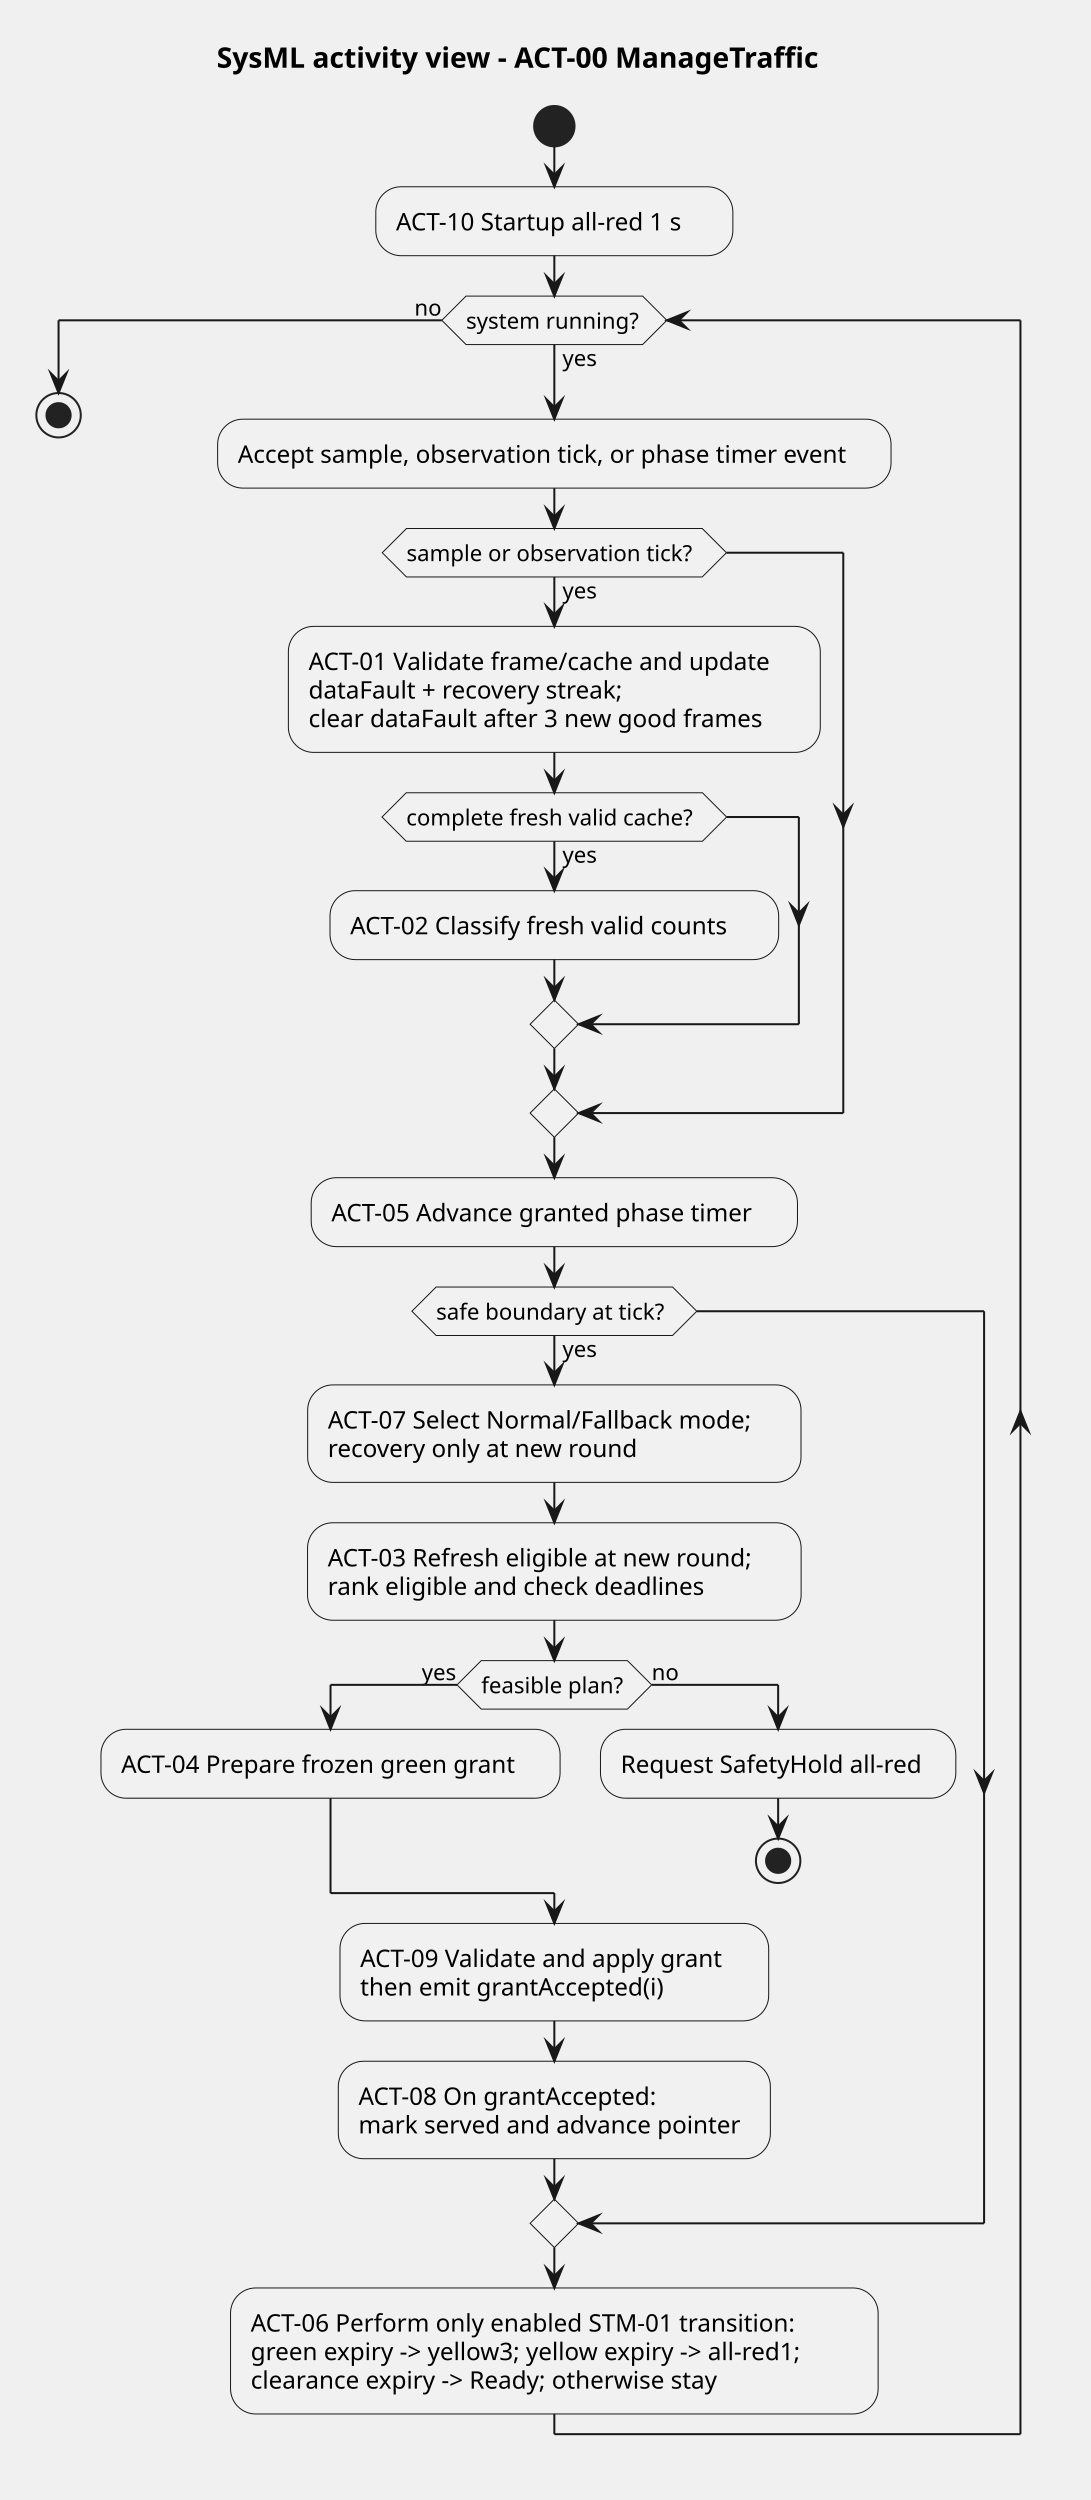
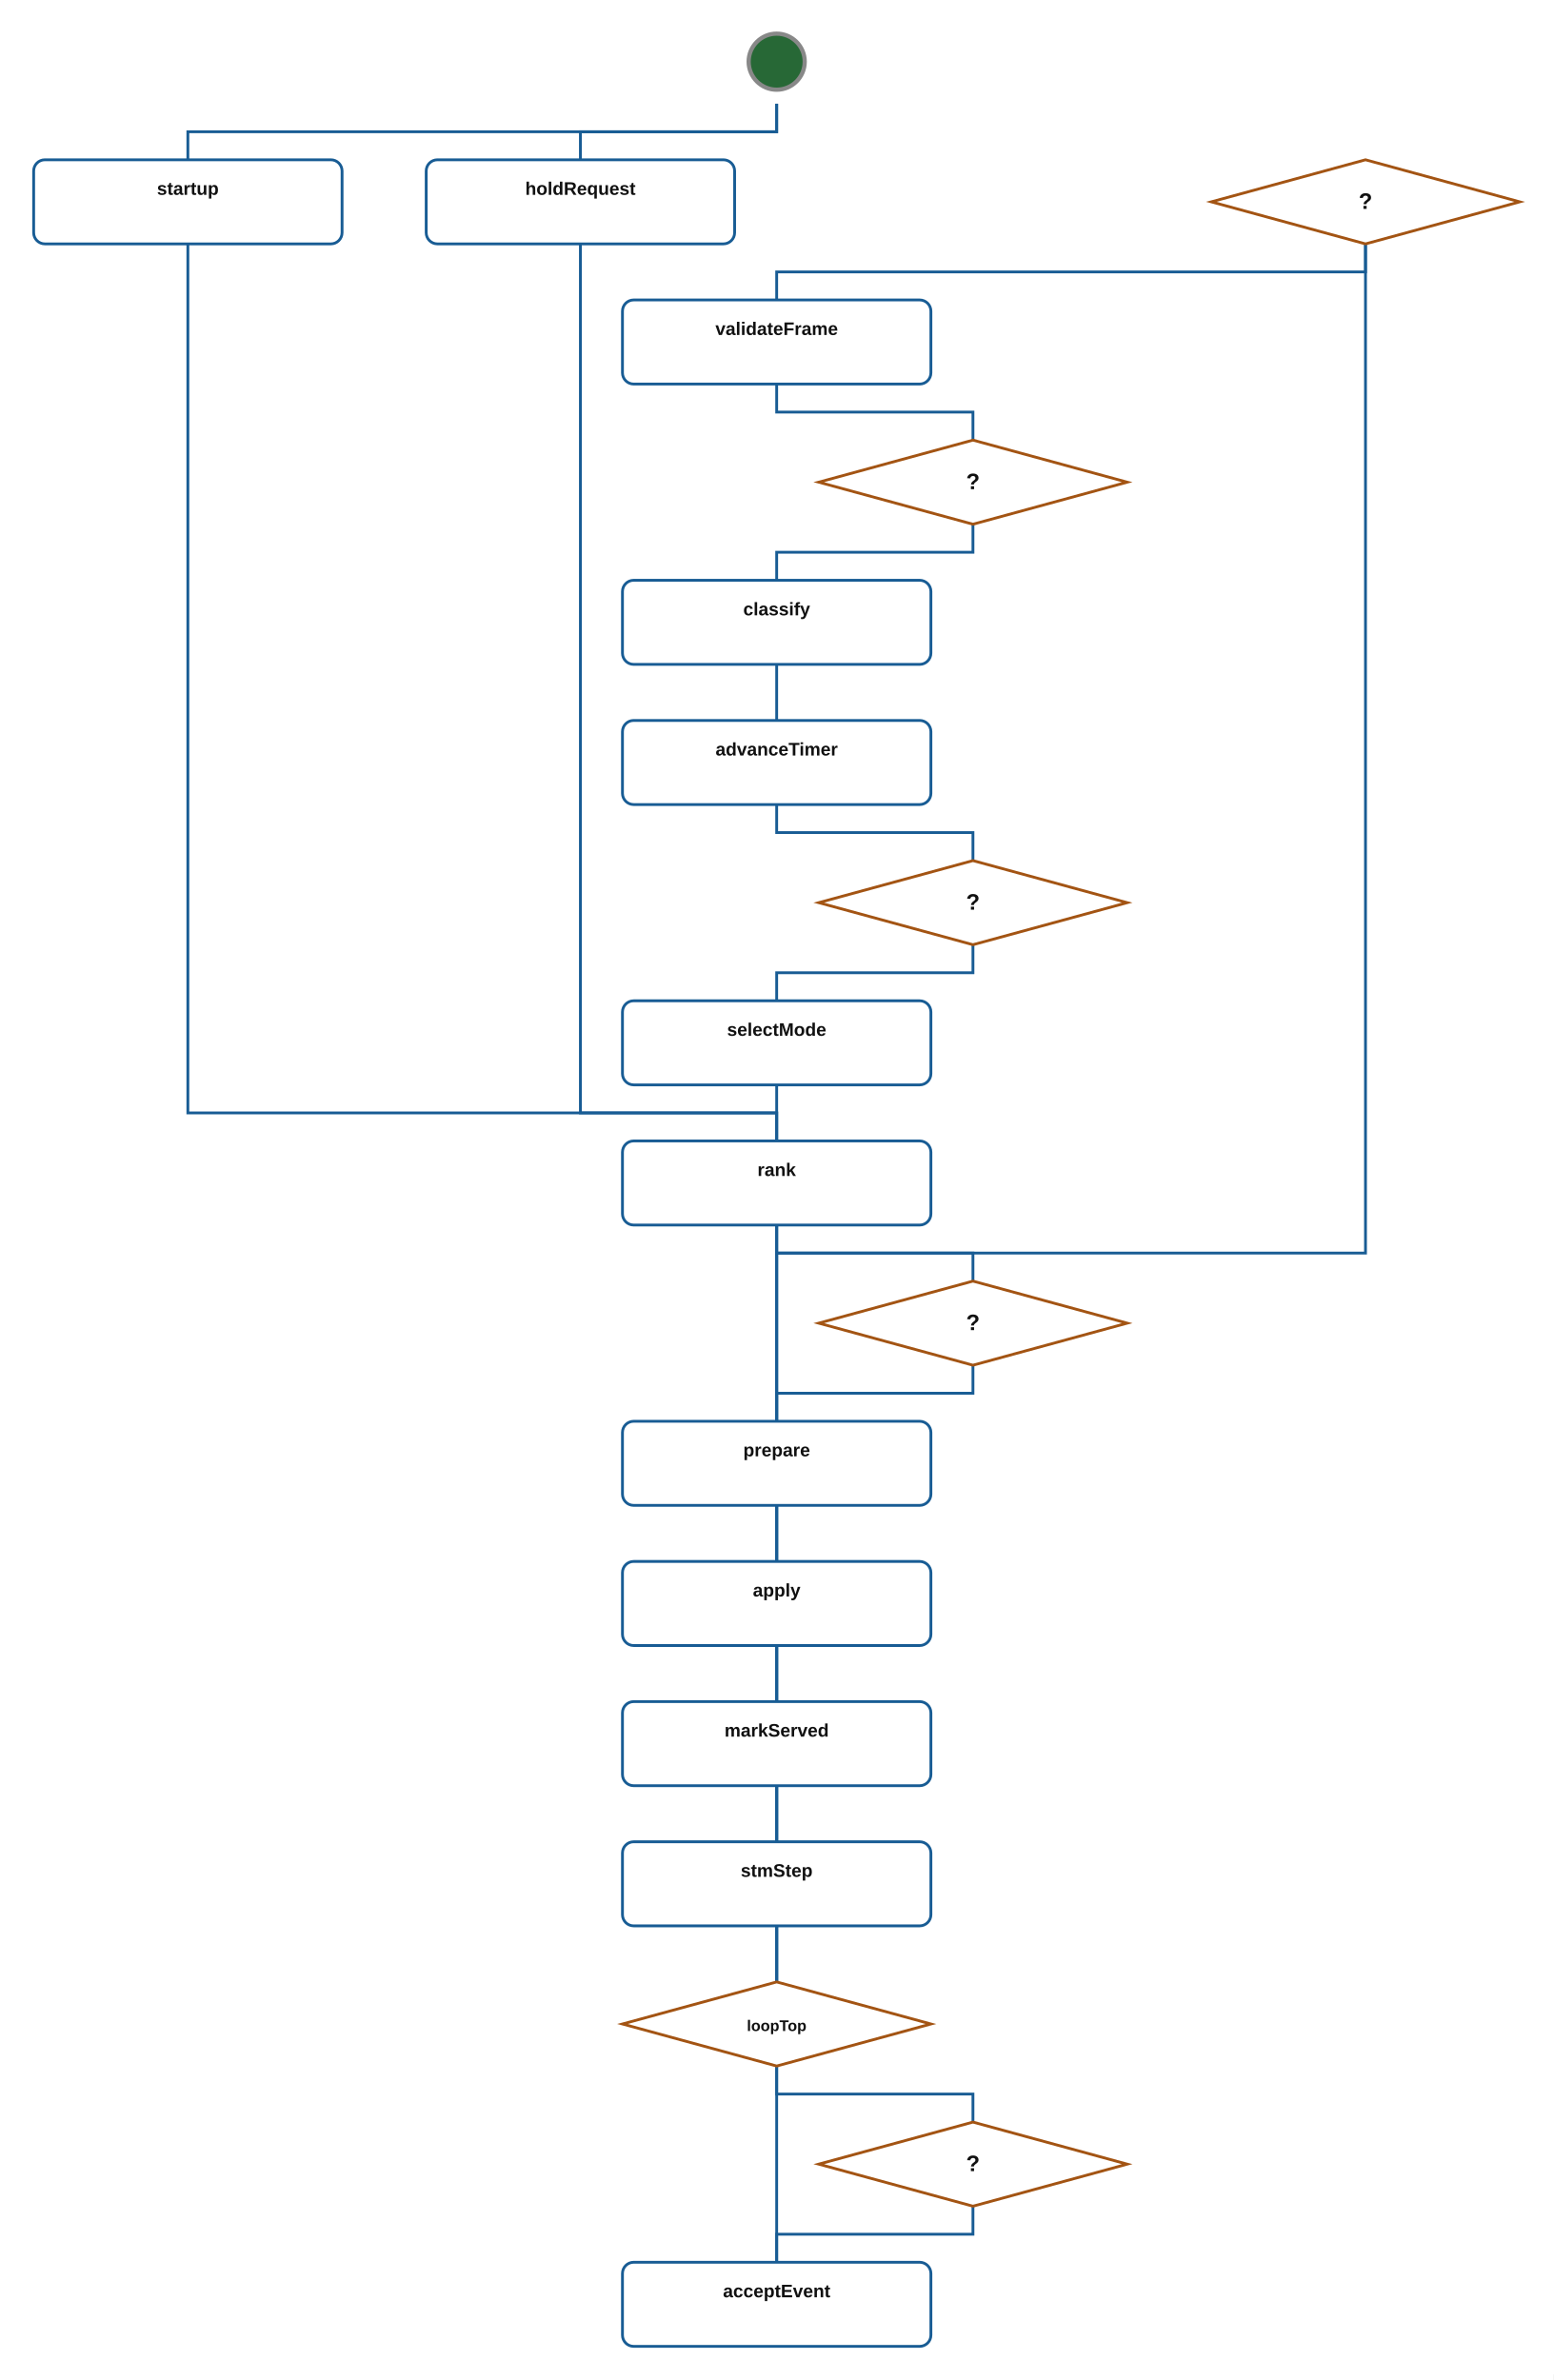
- <svg xmlns="http://www.w3.org/2000/svg" version="1.1" data-diagram-type="ACTIVITY" style="width:540px;height:1238px;background:#FFFFFF;" width="540px" height="1238px" viewBox="0 0 540 1238" zoomAndPan="magnify" preserveAspectRatio="none" contentStyleType="text/css">
-   <defs />
-   <g font-family="sans-serif" lengthAdjust="spacing">
-     <g class="title" data-source-line="2">
-       <text x="107.31" y="33.535" fill="#000" font-size="14" textLength="323.702" font-weight="700">SysML activity view - ACT-00 ManageTraffic</text>
+ <svg xmlns="http://www.w3.org/2000/svg" width="1108" height="1698" viewBox="436 66 1108 1698">
+   <rect x="436" y="66" width="1108" height="1698" fill="#fff" />
+   <rect x="0" y="0" width="1760" height="1760" fill="rgb(255, 255, 255)" />
+   <g>
+     <g class="activity-flows">
+       <path d="M 990,540 L 990,560 L 990,560 L 990,580" style="stroke: rgb(24, 92, 148); stroke-width: 2px; fill: none; " />
+       <path d="M 990,840 L 990,860 L 990,860 L 990,880" style="stroke: rgb(24, 92, 148); stroke-width: 2px; fill: none; " />
+       <path d="M 990,1140 L 990,1160 L 990,1160 L 990,1180" style="stroke: rgb(24, 92, 148); stroke-width: 2px; fill: none; " />
+       <path d="M 990,1240 L 990,1260 L 990,1260 L 990,1280" style="stroke: rgb(24, 92, 148); stroke-width: 2px; fill: none; " />
+       <path d="M 990,1340 L 990,1360 L 990,1360 L 990,1380" style="stroke: rgb(24, 92, 148); stroke-width: 2px; fill: none; " />
+       <path d="M 990,1440 L 990,1460 L 990,1460 L 990,1480" style="stroke: rgb(24, 92, 148); stroke-width: 2px; fill: none; " />
+       <path d="M 850,240 L 850,860 L 990,860 L 990,1480" style="stroke: rgb(24, 92, 148); stroke-width: 2px; fill: none; " />
+       <path d="M 990,140 L 990,160 L 570,160 L 570,180" style="stroke: rgb(24, 92, 148); stroke-width: 2px; fill: none; " />
+       <path d="M 570,240 L 570,860 L 990,860 L 990,1480" style="stroke: rgb(24, 92, 148); stroke-width: 2px; fill: none; " />
+       <path d="M 990,1540 L 990,1560 L 1130,1560 L 1130,1580" style="stroke: rgb(24, 92, 148); stroke-width: 2px; fill: none; " />
+       <path d="M 1130,1640 L 1130,1660 L 990,1660 L 990,1680" style="stroke: rgb(24, 92, 148); stroke-width: 2px; fill: none; " />
+       <path d="M 990,1740 L 990,960 L 1410,960 L 1410,180" style="stroke: rgb(24, 92, 148); stroke-width: 2px; fill: none; " />
+       <path d="M 1410,240 L 1410,260 L 990,260 L 990,280" style="stroke: rgb(24, 92, 148); stroke-width: 2px; fill: none; " />
+       <path d="M 990,340 L 990,360 L 1130,360 L 1130,380" style="stroke: rgb(24, 92, 148); stroke-width: 2px; fill: none; " />
+       <path d="M 1130,440 L 1130,460 L 990,460 L 990,480" style="stroke: rgb(24, 92, 148); stroke-width: 2px; fill: none; " />
+       <path d="M 990,640 L 990,660 L 1130,660 L 1130,680" style="stroke: rgb(24, 92, 148); stroke-width: 2px; fill: none; " />
+       <path d="M 1130,740 L 1130,760 L 990,760 L 990,780" style="stroke: rgb(24, 92, 148); stroke-width: 2px; fill: none; " />
+       <path d="M 990,940 L 990,960 L 1130,960 L 1130,980" style="stroke: rgb(24, 92, 148); stroke-width: 2px; fill: none; " />
+       <path d="M 1130,1040 L 1130,1060 L 990,1060 L 990,1080" style="stroke: rgb(24, 92, 148); stroke-width: 2px; fill: none; " />
+       <path d="M 990,140 L 990,160 L 850,160 L 850,180" style="stroke: rgb(24, 92, 148); stroke-width: 2px; fill: none; " />
    </g>
-     <ellipse cx="274.506" cy="62.488" rx="10" ry="10" fill="#222" style="stroke:#222;stroke-width:1;" />
-     <rect x="186.099" y="92.488" width="176.814" height="34.133" fill="#F1F1F1" style="stroke:#181818;stroke-width:0.5;" rx="12.5" ry="12.5" />
-     <text x="196.099" y="114.09" fill="#000" font-size="12" textLength="156.814">ACT-10 Startup all-red 1 s</text>
-     <rect x="107.768" y="207.576" width="333.477" height="34.133" fill="#F1F1F1" style="stroke:#181818;stroke-width:0.5;" rx="12.5" ry="12.5" />
-     <text x="117.768" y="229.178" fill="#000" font-size="12" textLength="313.477">Accept sample, observation tick, or phase timer event</text>
-     <rect x="142.804" y="310.187" width="263.404" height="62.398" fill="#F1F1F1" style="stroke:#181818;stroke-width:0.5;" rx="12.5" ry="12.5" />
-     <text x="152.804" y="331.788" fill="#000" font-size="12" textLength="243.404">ACT-01 Validate frame/cache and update</text>
-     <text x="152.804" y="345.921" fill="#000" font-size="12" textLength="163.518">dataFault + recovery streak;</text>
-     <text x="152.804" y="360.054" fill="#000" font-size="12" textLength="232.201">clear dataFault after 3 new good frames</text>
-     <rect x="163.417" y="441.063" width="222.178" height="34.133" fill="#F1F1F1" style="stroke:#181818;stroke-width:0.5;" rx="12.5" ry="12.5" />
-     <text x="173.417" y="462.664" fill="#000" font-size="12" textLength="202.178">ACT-02 Classify fresh valid counts</text>
-     <polygon points="201.169,392.585,347.843,392.585,359.843,404.585,347.843,416.585,201.169,416.585,189.169,404.585,201.169,392.585" fill="#F1F1F1" style="stroke:#181818;stroke-width:0.5;stroke-linejoin:miter;stroke-miterlimit:10;" />
-     <text x="278.506" y="427.22" fill="#000" font-size="11" textLength="17.483">yes</text>
-     <text x="201.169" y="408.742" fill="#000" font-size="11" textLength="146.674">complete fresh valid cache?</text>
-     <polygon points="274.506,495.195,286.506,507.195,274.506,519.195,262.506,507.195,274.506,495.195" fill="#F1F1F1" style="stroke:#181818;stroke-width:0.5;stroke-linejoin:miter;stroke-miterlimit:10;" />
-     <polygon points="201.285,261.709,347.728,261.709,359.728,273.709,347.728,285.709,201.285,285.709,189.285,273.709,201.285,261.709" fill="#F1F1F1" style="stroke:#181818;stroke-width:0.5;stroke-linejoin:miter;stroke-miterlimit:10;" />
-     <text x="278.506" y="296.344" fill="#000" font-size="11" textLength="17.483">yes</text>
-     <text x="201.285" y="277.866" fill="#000" font-size="11" textLength="146.443">sample or observation tick?</text>
-     <polygon points="274.506,539.195,286.506,551.195,274.506,563.195,262.506,551.195,274.506,539.195" fill="#F1F1F1" style="stroke:#181818;stroke-width:0.5;stroke-linejoin:miter;stroke-miterlimit:10;" />
-     <rect x="154.104" y="583.195" width="240.805" height="34.133" fill="#F1F1F1" style="stroke:#181818;stroke-width:0.5;" rx="12.5" ry="12.5" />
-     <text x="164.104" y="604.797" fill="#000" font-size="12" textLength="220.805">ACT-05 Advance granted phase timer</text>
-     <rect x="152.355" y="685.806" width="244.303" height="48.266" fill="#F1F1F1" style="stroke:#181818;stroke-width:0.5;" rx="12.5" ry="12.5" />
-     <text x="162.355" y="707.407" fill="#000" font-size="12" textLength="224.303">ACT-07 Select Normal/Fallback mode;</text>
-     <text x="162.355" y="721.54" fill="#000" font-size="12" textLength="158.156">recovery only at new round</text>
-     <rect x="152.296" y="754.071" width="244.42" height="48.266" fill="#F1F1F1" style="stroke:#181818;stroke-width:0.5;" rx="12.5" ry="12.5" />
-     <text x="162.296" y="775.673" fill="#000" font-size="12" textLength="224.42">ACT-03 Refresh eligible at new round;</text>
-     <text x="162.296" y="789.806" fill="#000" font-size="12" textLength="194.139">rank eligible and check deadlines</text>
-     <polygon points="238.311,822.337,310.702,822.337,322.702,834.337,310.702,846.337,238.311,846.337,226.311,834.337,238.311,822.337" fill="#F1F1F1" style="stroke:#181818;stroke-width:0.5;stroke-linejoin:miter;stroke-miterlimit:10;" />
-     <text x="238.311" y="838.494" fill="#000" font-size="11" textLength="72.392">feasible plan?</text>
-     <text x="208.828" y="832.017" fill="#000" font-size="11" textLength="17.483">yes</text>
-     <text x="322.702" y="832.017" fill="#000" font-size="11" textLength="13.583">no</text>
-     <rect x="50" y="856.337" width="227.352" height="34.133" fill="#F1F1F1" style="stroke:#181818;stroke-width:0.5;" rx="12.5" ry="12.5" />
-     <text x="60" y="877.938" fill="#000" font-size="12" textLength="207.352">ACT-04 Prepare frozen green grant</text>
-     <rect x="297.352" y="856.337" width="175.971" height="34.133" fill="#F1F1F1" style="stroke:#181818;stroke-width:0.5;" rx="12.5" ry="12.5" />
-     <text x="307.352" y="877.938" fill="#000" font-size="12" textLength="155.971">Request SafetyHold all-red</text>
-     <ellipse cx="385.337" cy="921.47" rx="11" ry="11" fill="none" style="stroke:#222;stroke-width:1;" />
-     <ellipse cx="385.337" cy="921.47" rx="6" ry="6" fill="#222" style="stroke:#222;stroke-width:1;" />
-     <rect x="168.36" y="952.47" width="212.293" height="48.266" fill="#F1F1F1" style="stroke:#181818;stroke-width:0.5;" rx="12.5" ry="12.5" />
-     <text x="178.36" y="974.071" fill="#000" font-size="12" textLength="192.293">ACT-09 Validate and apply grant</text>
-     <text x="178.36" y="988.204" fill="#000" font-size="12" textLength="155.273">then emit grantAccepted(i)</text>
-     <rect x="167.531" y="1020.735" width="213.951" height="48.266" fill="#F1F1F1" style="stroke:#181818;stroke-width:0.5;" rx="12.5" ry="12.5" />
-     <text x="177.531" y="1042.337" fill="#000" font-size="12" textLength="158.941">ACT-08 On grantAccepted:</text>
-     <text x="177.531" y="1056.47" fill="#000" font-size="12" textLength="193.951">mark served and advance pointer</text>
-     <polygon points="215.975,637.328,333.038,637.328,345.038,649.328,333.038,661.328,215.975,661.328,203.975,649.328,215.975,637.328" fill="#F1F1F1" style="stroke:#181818;stroke-width:0.5;stroke-linejoin:miter;stroke-miterlimit:10;" />
-     <text x="278.506" y="671.963" fill="#000" font-size="11" textLength="17.483">yes</text>
-     <text x="215.975" y="653.485" fill="#000" font-size="11" textLength="117.063">safe boundary at tick?</text>
-     <polygon points="274.506,1089.001,286.506,1101.001,274.506,1113.001,262.506,1101.001,274.506,1089.001" fill="#F1F1F1" style="stroke:#181818;stroke-width:0.5;stroke-linejoin:miter;stroke-miterlimit:10;" />
-     <rect x="114.161" y="1133.001" width="320.691" height="62.398" fill="#F1F1F1" style="stroke:#181818;stroke-width:0.5;" rx="12.5" ry="12.5" />
-     <text x="124.161" y="1154.603" fill="#000" font-size="12" textLength="288.111">ACT-06 Perform only enabled STM-01 transition:</text>
-     <text x="124.161" y="1168.735" fill="#000" font-size="12" textLength="300.691">green expiry -&gt; yellow3; yellow expiry -&gt; all-red1;</text>
-     <text x="124.161" y="1182.868" fill="#000" font-size="12" textLength="244.898">clearance expiry -&gt; Ready; otherwise stay</text>
-     <polygon points="230.786,146.621,318.227,146.621,330.227,158.621,318.227,170.621,230.786,170.621,218.786,158.621,230.786,146.621" fill="#F1F1F1" style="stroke:#181818;stroke-width:0.5;stroke-linejoin:miter;stroke-miterlimit:10;" />
-     <text x="278.506" y="181.256" fill="#000" font-size="11" textLength="17.483">yes</text>
-     <text x="230.786" y="162.778" fill="#000" font-size="11" textLength="87.441">system running?</text>
-     <text x="205.202" y="156.301" fill="#000" font-size="11" textLength="13.583">no</text>
-     <ellipse cx="29" cy="205.621" rx="11" ry="11" fill="none" style="stroke:#222;stroke-width:1;" />
-     <ellipse cx="29" cy="205.621" rx="6" ry="6" fill="#222" style="stroke:#222;stroke-width:1;" />
-     <line x1="274.506" y1="72.488" x2="274.506" y2="92.488" style="stroke:#181818;stroke-width:1;" />
-     <polygon points="270.506,82.488,274.506,92.488,278.506,82.488,274.506,86.488" fill="#181818" style="stroke:#181818;stroke-width:1;stroke-linejoin:miter;stroke-miterlimit:10;" />
-     <line x1="274.506" y1="416.585" x2="274.506" y2="441.063" style="stroke:#181818;stroke-width:1;" />
-     <polygon points="270.506,431.063,274.506,441.063,278.506,431.063,274.506,435.063" fill="#181818" style="stroke:#181818;stroke-width:1;stroke-linejoin:miter;stroke-miterlimit:10;" />
-     <line x1="359.843" y1="404.585" x2="395.595" y2="404.585" style="stroke:#181818;stroke-width:1;" />
-     <polygon points="391.595,448.129,395.595,458.129,399.595,448.129,395.595,452.129" fill="#181818" style="stroke:#181818;stroke-width:1;stroke-linejoin:miter;stroke-miterlimit:10;" />
-     <line x1="395.595" y1="404.585" x2="395.595" y2="507.195" style="stroke:#181818;stroke-width:1;" />
-     <line x1="395.595" y1="507.195" x2="286.506" y2="507.195" style="stroke:#181818;stroke-width:1;" />
-     <polygon points="296.506,503.195,286.506,507.195,296.506,511.195,292.506,507.195" fill="#181818" style="stroke:#181818;stroke-width:1;stroke-linejoin:miter;stroke-miterlimit:10;" />
-     <line x1="274.506" y1="475.195" x2="274.506" y2="495.195" style="stroke:#181818;stroke-width:1;" />
-     <polygon points="270.506,485.195,274.506,495.195,278.506,485.195,274.506,489.195" fill="#181818" style="stroke:#181818;stroke-width:1;stroke-linejoin:miter;stroke-miterlimit:10;" />
-     <line x1="274.506" y1="372.585" x2="274.506" y2="392.585" style="stroke:#181818;stroke-width:1;" />
-     <polygon points="270.506,382.585,274.506,392.585,278.506,382.585,274.506,386.585" fill="#181818" style="stroke:#181818;stroke-width:1;stroke-linejoin:miter;stroke-miterlimit:10;" />
-     <line x1="274.506" y1="285.709" x2="274.506" y2="310.187" style="stroke:#181818;stroke-width:1;" />
-     <polygon points="270.506,300.187,274.506,310.187,278.506,300.187,274.506,304.187" fill="#181818" style="stroke:#181818;stroke-width:1;stroke-linejoin:miter;stroke-miterlimit:10;" />
-     <line x1="359.728" y1="273.709" x2="417.595" y2="273.709" style="stroke:#181818;stroke-width:1;" />
-     <polygon points="413.595,399.43,417.595,409.43,421.595,399.43,417.595,403.43" fill="#181818" style="stroke:#181818;stroke-width:1;stroke-linejoin:miter;stroke-miterlimit:10;" />
-     <line x1="417.595" y1="273.709" x2="417.595" y2="551.195" style="stroke:#181818;stroke-width:1;" />
-     <line x1="417.595" y1="551.195" x2="286.506" y2="551.195" style="stroke:#181818;stroke-width:1;" />
-     <polygon points="296.506,547.195,286.506,551.195,296.506,555.195,292.506,551.195" fill="#181818" style="stroke:#181818;stroke-width:1;stroke-linejoin:miter;stroke-miterlimit:10;" />
-     <line x1="274.506" y1="519.195" x2="274.506" y2="539.195" style="stroke:#181818;stroke-width:1;" />
-     <polygon points="270.506,529.195,274.506,539.195,278.506,529.195,274.506,533.195" fill="#181818" style="stroke:#181818;stroke-width:1;stroke-linejoin:miter;stroke-miterlimit:10;" />
-     <line x1="274.506" y1="241.709" x2="274.506" y2="261.709" style="stroke:#181818;stroke-width:1;" />
-     <polygon points="270.506,251.709,274.506,261.709,278.506,251.709,274.506,255.709" fill="#181818" style="stroke:#181818;stroke-width:1;stroke-linejoin:miter;stroke-miterlimit:10;" />
-     <line x1="274.506" y1="563.195" x2="274.506" y2="583.195" style="stroke:#181818;stroke-width:1;" />
-     <polygon points="270.506,573.195,274.506,583.195,278.506,573.195,274.506,577.195" fill="#181818" style="stroke:#181818;stroke-width:1;stroke-linejoin:miter;stroke-miterlimit:10;" />
-     <line x1="274.506" y1="734.071" x2="274.506" y2="754.071" style="stroke:#181818;stroke-width:1;" />
-     <polygon points="270.506,744.071,274.506,754.071,278.506,744.071,274.506,748.071" fill="#181818" style="stroke:#181818;stroke-width:1;stroke-linejoin:miter;stroke-miterlimit:10;" />
-     <line x1="385.337" y1="890.47" x2="385.337" y2="910.47" style="stroke:#181818;stroke-width:1;" />
-     <polygon points="381.337,900.47,385.337,910.47,389.337,900.47,385.337,904.47" fill="#181818" style="stroke:#181818;stroke-width:1;stroke-linejoin:miter;stroke-miterlimit:10;" />
-     <line x1="226.311" y1="834.337" x2="163.676" y2="834.337" style="stroke:#181818;stroke-width:1;" />
-     <line x1="163.676" y1="834.337" x2="163.676" y2="856.337" style="stroke:#181818;stroke-width:1;" />
-     <polygon points="159.676,846.337,163.676,856.337,167.676,846.337,163.676,850.337" fill="#181818" style="stroke:#181818;stroke-width:1;stroke-linejoin:miter;stroke-miterlimit:10;" />
-     <line x1="322.702" y1="834.337" x2="385.337" y2="834.337" style="stroke:#181818;stroke-width:1;" />
-     <line x1="385.337" y1="834.337" x2="385.337" y2="856.337" style="stroke:#181818;stroke-width:1;" />
-     <polygon points="381.337,846.337,385.337,856.337,389.337,846.337,385.337,850.337" fill="#181818" style="stroke:#181818;stroke-width:1;stroke-linejoin:miter;stroke-miterlimit:10;" />
-     <line x1="163.676" y1="890.47" x2="163.676" y2="937.47" style="stroke:#181818;stroke-width:1;" />
-     <line x1="163.676" y1="937.47" x2="274.506" y2="937.47" style="stroke:#181818;stroke-width:1;" />
-     <line x1="274.506" y1="937.47" x2="274.506" y2="952.47" style="stroke:#181818;stroke-width:1;" />
-     <polygon points="270.506,942.47,274.506,952.47,278.506,942.47,274.506,946.47" fill="#181818" style="stroke:#181818;stroke-width:1;stroke-linejoin:miter;stroke-miterlimit:10;" />
-     <line x1="274.506" y1="802.337" x2="274.506" y2="822.337" style="stroke:#181818;stroke-width:1;" />
-     <polygon points="270.506,812.337,274.506,822.337,278.506,812.337,274.506,816.337" fill="#181818" style="stroke:#181818;stroke-width:1;stroke-linejoin:miter;stroke-miterlimit:10;" />
-     <line x1="274.506" y1="1000.735" x2="274.506" y2="1020.735" style="stroke:#181818;stroke-width:1;" />
-     <polygon points="270.506,1010.735,274.506,1020.735,278.506,1010.735,274.506,1014.735" fill="#181818" style="stroke:#181818;stroke-width:1;stroke-linejoin:miter;stroke-miterlimit:10;" />
-     <line x1="274.506" y1="661.328" x2="274.506" y2="685.806" style="stroke:#181818;stroke-width:1;" />
-     <polygon points="270.506,675.806,274.506,685.806,278.506,675.806,274.506,679.806" fill="#181818" style="stroke:#181818;stroke-width:1;stroke-linejoin:miter;stroke-miterlimit:10;" />
-     <line x1="345.038" y1="649.328" x2="487.322" y2="649.328" style="stroke:#181818;stroke-width:1;" />
-     <polygon points="483.322,877.903,487.322,887.903,491.322,877.903,487.322,881.903" fill="#181818" style="stroke:#181818;stroke-width:1;stroke-linejoin:miter;stroke-miterlimit:10;" />
-     <line x1="487.322" y1="649.328" x2="487.322" y2="1101.001" style="stroke:#181818;stroke-width:1;" />
-     <line x1="487.322" y1="1101.001" x2="286.506" y2="1101.001" style="stroke:#181818;stroke-width:1;" />
-     <polygon points="296.506,1097.001,286.506,1101.001,296.506,1105.001,292.506,1101.001" fill="#181818" style="stroke:#181818;stroke-width:1;stroke-linejoin:miter;stroke-miterlimit:10;" />
-     <line x1="274.506" y1="1069.001" x2="274.506" y2="1089.001" style="stroke:#181818;stroke-width:1;" />
-     <polygon points="270.506,1079.001,274.506,1089.001,278.506,1079.001,274.506,1083.001" fill="#181818" style="stroke:#181818;stroke-width:1;stroke-linejoin:miter;stroke-miterlimit:10;" />
-     <line x1="274.506" y1="617.328" x2="274.506" y2="637.328" style="stroke:#181818;stroke-width:1;" />
-     <polygon points="270.506,627.328,274.506,637.328,278.506,627.328,274.506,631.328" fill="#181818" style="stroke:#181818;stroke-width:1;stroke-linejoin:miter;stroke-miterlimit:10;" />
-     <line x1="274.506" y1="1113.001" x2="274.506" y2="1133.001" style="stroke:#181818;stroke-width:1;" />
-     <polygon points="270.506,1123.001,274.506,1133.001,278.506,1123.001,274.506,1127.001" fill="#181818" style="stroke:#181818;stroke-width:1;stroke-linejoin:miter;stroke-miterlimit:10;" />
-     <line x1="274.506" y1="170.621" x2="274.506" y2="207.576" style="stroke:#181818;stroke-width:1;" />
-     <polygon points="270.506,197.576,274.506,207.576,278.506,197.576,274.506,201.576" fill="#181818" style="stroke:#181818;stroke-width:1;stroke-linejoin:miter;stroke-miterlimit:10;" />
-     <line x1="274.506" y1="1195.399" x2="274.506" y2="1205.399" style="stroke:#181818;stroke-width:1;" />
-     <line x1="274.506" y1="1205.399" x2="505.322" y2="1205.399" style="stroke:#181818;stroke-width:1;" />
-     <polygon points="501.322,708.771,505.322,698.771,509.322,708.771,505.322,704.771" fill="#181818" style="stroke:#181818;stroke-width:1;stroke-linejoin:miter;stroke-miterlimit:10;" />
-     <line x1="505.322" y1="158.621" x2="505.322" y2="1205.399" style="stroke:#181818;stroke-width:1;" />
-     <line x1="505.322" y1="158.621" x2="330.227" y2="158.621" style="stroke:#181818;stroke-width:1;" />
-     <polygon points="340.227,154.621,330.227,158.621,340.227,162.621,336.227,158.621" fill="#181818" style="stroke:#181818;stroke-width:1;stroke-linejoin:miter;stroke-miterlimit:10;" />
-     <line x1="218.786" y1="158.621" x2="29" y2="158.621" style="stroke:#181818;stroke-width:1;" />
-     <line x1="29" y1="158.621" x2="29" y2="194.621" style="stroke:#181818;stroke-width:1;" />
-     <polygon points="25,184.621,29,194.621,33,184.621,29,188.621" fill="#181818" style="stroke:#181818;stroke-width:1;stroke-linejoin:miter;stroke-miterlimit:10;" />
-     <line x1="274.506" y1="126.621" x2="274.506" y2="146.621" style="stroke:#181818;stroke-width:1;" />
-     <polygon points="270.506,136.621,274.506,146.621,278.506,136.621,274.506,140.621" fill="#181818" style="stroke:#181818;stroke-width:1;stroke-linejoin:miter;stroke-miterlimit:10;" />
+     <g class="activity-actions">
+       <g class="activity-action" transform="translate(880,80)" style="cursor: pointer;">
+         <circle cx="110" cy="30" r="20" style="stroke: rgb(136, 136, 136); stroke-width: 3px; fill: rgb(39, 104, 54); " />
+       </g>
+       <g class="activity-action" transform="translate(460,180)" style="cursor: pointer;">
+         <rect width="220" height="60" rx="8" style="fill: rgb(255, 255, 255); stroke: rgb(24, 92, 148); stroke-width: 2px;" />
+         <text class="node-name-text" data-element-name="startup" x="110" y="25" text-anchor="middle" style="font-size: 13px; font-weight: bold; fill: rgb(17, 17, 17); user-select: none; font-family: Arial, -apple-system, &quot;system-ui&quot;, &quot;Segoe UI&quot;, Roboto, Oxygen, Ubuntu, Cantarell, sans-serif;">startup</text>
+       </g>
+       <g class="activity-action" transform="translate(880,1680)" style="cursor: pointer;">
+         <rect width="220" height="60" rx="8" style="fill: rgb(255, 255, 255); stroke: rgb(24, 92, 148); stroke-width: 2px;" />
+         <text class="node-name-text" data-element-name="acceptEvent" x="110" y="25" text-anchor="middle" style="font-size: 13px; font-weight: bold; fill: rgb(17, 17, 17); user-select: none; font-family: Arial, -apple-system, &quot;system-ui&quot;, &quot;Segoe UI&quot;, Roboto, Oxygen, Ubuntu, Cantarell, sans-serif;">acceptEvent</text>
+       </g>
+       <g class="activity-action" transform="translate(880,280)" style="cursor: pointer;">
+         <rect width="220" height="60" rx="8" style="fill: rgb(255, 255, 255); stroke: rgb(24, 92, 148); stroke-width: 2px;" />
+         <text class="node-name-text" data-element-name="validateFrame" x="110" y="25" text-anchor="middle" style="font-size: 13px; font-weight: bold; fill: rgb(17, 17, 17); user-select: none; font-family: Arial, -apple-system, &quot;system-ui&quot;, &quot;Segoe UI&quot;, Roboto, Oxygen, Ubuntu, Cantarell, sans-serif;">validateFrame</text>
+       </g>
+       <g class="activity-action" transform="translate(880,480)" style="cursor: pointer;">
+         <rect width="220" height="60" rx="8" style="fill: rgb(255, 255, 255); stroke: rgb(24, 92, 148); stroke-width: 2px;" />
+         <text class="node-name-text" data-element-name="classify" x="110" y="25" text-anchor="middle" style="font-size: 13px; font-weight: bold; fill: rgb(17, 17, 17); user-select: none; font-family: Arial, -apple-system, &quot;system-ui&quot;, &quot;Segoe UI&quot;, Roboto, Oxygen, Ubuntu, Cantarell, sans-serif;">classify</text>
+       </g>
+       <g class="activity-action" transform="translate(880,580)" style="cursor: pointer;">
+         <rect width="220" height="60" rx="8" style="fill: rgb(255, 255, 255); stroke: rgb(24, 92, 148); stroke-width: 2px;" />
+         <text class="node-name-text" data-element-name="advanceTimer" x="110" y="25" text-anchor="middle" style="font-size: 13px; font-weight: bold; fill: rgb(17, 17, 17); user-select: none; font-family: Arial, -apple-system, &quot;system-ui&quot;, &quot;Segoe UI&quot;, Roboto, Oxygen, Ubuntu, Cantarell, sans-serif;">advanceTimer</text>
+       </g>
+       <g class="activity-action" transform="translate(880,780)" style="cursor: pointer;">
+         <rect width="220" height="60" rx="8" style="fill: rgb(255, 255, 255); stroke: rgb(24, 92, 148); stroke-width: 2px;" />
+         <text class="node-name-text" data-element-name="selectMode" x="110" y="25" text-anchor="middle" style="font-size: 13px; font-weight: bold; fill: rgb(17, 17, 17); user-select: none; font-family: Arial, -apple-system, &quot;system-ui&quot;, &quot;Segoe UI&quot;, Roboto, Oxygen, Ubuntu, Cantarell, sans-serif;">selectMode</text>
+       </g>
+       <g class="activity-action" transform="translate(880,880)" style="cursor: pointer;">
+         <rect width="220" height="60" rx="8" style="fill: rgb(255, 255, 255); stroke: rgb(24, 92, 148); stroke-width: 2px;" />
+         <text class="node-name-text" data-element-name="rank" x="110" y="25" text-anchor="middle" style="font-size: 13px; font-weight: bold; fill: rgb(17, 17, 17); user-select: none; font-family: Arial, -apple-system, &quot;system-ui&quot;, &quot;Segoe UI&quot;, Roboto, Oxygen, Ubuntu, Cantarell, sans-serif;">rank</text>
+       </g>
+       <g class="activity-action" transform="translate(880,1080)" style="cursor: pointer;">
+         <rect width="220" height="60" rx="8" style="fill: rgb(255, 255, 255); stroke: rgb(24, 92, 148); stroke-width: 2px;" />
+         <text class="node-name-text" data-element-name="prepare" x="110" y="25" text-anchor="middle" style="font-size: 13px; font-weight: bold; fill: rgb(17, 17, 17); user-select: none; font-family: Arial, -apple-system, &quot;system-ui&quot;, &quot;Segoe UI&quot;, Roboto, Oxygen, Ubuntu, Cantarell, sans-serif;">prepare</text>
+       </g>
+       <g class="activity-action" transform="translate(880,1180)" style="cursor: pointer;">
+         <rect width="220" height="60" rx="8" style="fill: rgb(255, 255, 255); stroke: rgb(24, 92, 148); stroke-width: 2px;" />
+         <text class="node-name-text" data-element-name="apply" x="110" y="25" text-anchor="middle" style="font-size: 13px; font-weight: bold; fill: rgb(17, 17, 17); user-select: none; font-family: Arial, -apple-system, &quot;system-ui&quot;, &quot;Segoe UI&quot;, Roboto, Oxygen, Ubuntu, Cantarell, sans-serif;">apply</text>
+       </g>
+       <g class="activity-action" transform="translate(880,1280)" style="cursor: pointer;">
+         <rect width="220" height="60" rx="8" style="fill: rgb(255, 255, 255); stroke: rgb(24, 92, 148); stroke-width: 2px;" />
+         <text class="node-name-text" data-element-name="markServed" x="110" y="25" text-anchor="middle" style="font-size: 13px; font-weight: bold; fill: rgb(17, 17, 17); user-select: none; font-family: Arial, -apple-system, &quot;system-ui&quot;, &quot;Segoe UI&quot;, Roboto, Oxygen, Ubuntu, Cantarell, sans-serif;">markServed</text>
+       </g>
+       <g class="activity-action" transform="translate(880,1380)" style="cursor: pointer;">
+         <rect width="220" height="60" rx="8" style="fill: rgb(255, 255, 255); stroke: rgb(24, 92, 148); stroke-width: 2px;" />
+         <text class="node-name-text" data-element-name="stmStep" x="110" y="25" text-anchor="middle" style="font-size: 13px; font-weight: bold; fill: rgb(17, 17, 17); user-select: none; font-family: Arial, -apple-system, &quot;system-ui&quot;, &quot;Segoe UI&quot;, Roboto, Oxygen, Ubuntu, Cantarell, sans-serif;">stmStep</text>
+       </g>
+       <g class="activity-action" transform="translate(740,180)" style="cursor: pointer;">
+         <rect width="220" height="60" rx="8" style="fill: rgb(255, 255, 255); stroke: rgb(24, 92, 148); stroke-width: 2px;" />
+         <text class="node-name-text" data-element-name="holdRequest" x="110" y="25" text-anchor="middle" style="font-size: 13px; font-weight: bold; fill: rgb(17, 17, 17); user-select: none; font-family: Arial, -apple-system, &quot;system-ui&quot;, &quot;Segoe UI&quot;, Roboto, Oxygen, Ubuntu, Cantarell, sans-serif;">holdRequest</text>
+       </g>
+       <g class="activity-action" transform="translate(880,1480)" style="cursor: pointer;">
+         <path d="M 110,0 L 220,30 L 110,60 L 0,30 Z" style="stroke: rgb(163, 84, 19); stroke-width: 2px; fill: rgb(255, 255, 255); " />
+         <text x="110" y="35" text-anchor="middle" style="font-size: 11px; font-weight: bold; fill: rgb(17, 17, 17); user-select: none; font-family: Arial, -apple-system, &quot;system-ui&quot;, &quot;Segoe UI&quot;, Roboto, Oxygen, Ubuntu, Cantarell, sans-serif;">loopTop</text>
+       </g>
+       <g class="activity-action" transform="translate(1020,1580)" style="cursor: pointer;">
+         <path d="M 110,0 L 220,30 L 110,60 L 0,30 Z" style="stroke: rgb(163, 84, 19); stroke-width: 2px; fill: rgb(255, 255, 255); " />
+         <text x="110" y="35" text-anchor="middle" style="font-size: 16px; font-weight: bold; fill: rgb(17, 17, 17); user-select: none; font-family: Arial, -apple-system, &quot;system-ui&quot;, &quot;Segoe UI&quot;, Roboto, Oxygen, Ubuntu, Cantarell, sans-serif;">?</text>
+       </g>
+       <g class="activity-action" transform="translate(1300,180)" style="cursor: pointer;">
+         <path d="M 110,0 L 220,30 L 110,60 L 0,30 Z" style="stroke: rgb(163, 84, 19); stroke-width: 2px; fill: rgb(255, 255, 255); " />
+         <text x="110" y="35" text-anchor="middle" style="font-size: 16px; font-weight: bold; fill: rgb(17, 17, 17); user-select: none; font-family: Arial, -apple-system, &quot;system-ui&quot;, &quot;Segoe UI&quot;, Roboto, Oxygen, Ubuntu, Cantarell, sans-serif;">?</text>
+       </g>
+       <g class="activity-action" transform="translate(1020,380)" style="cursor: pointer;">
+         <path d="M 110,0 L 220,30 L 110,60 L 0,30 Z" style="stroke: rgb(163, 84, 19); stroke-width: 2px; fill: rgb(255, 255, 255); " />
+         <text x="110" y="35" text-anchor="middle" style="font-size: 16px; font-weight: bold; fill: rgb(17, 17, 17); user-select: none; font-family: Arial, -apple-system, &quot;system-ui&quot;, &quot;Segoe UI&quot;, Roboto, Oxygen, Ubuntu, Cantarell, sans-serif;">?</text>
+       </g>
+       <g class="activity-action" transform="translate(1020,680)" style="cursor: pointer;">
+         <path d="M 110,0 L 220,30 L 110,60 L 0,30 Z" style="stroke: rgb(163, 84, 19); stroke-width: 2px; fill: rgb(255, 255, 255); " />
+         <text x="110" y="35" text-anchor="middle" style="font-size: 16px; font-weight: bold; fill: rgb(17, 17, 17); user-select: none; font-family: Arial, -apple-system, &quot;system-ui&quot;, &quot;Segoe UI&quot;, Roboto, Oxygen, Ubuntu, Cantarell, sans-serif;">?</text>
+       </g>
+       <g class="activity-action" transform="translate(1020,980)" style="cursor: pointer;">
+         <path d="M 110,0 L 220,30 L 110,60 L 0,30 Z" style="stroke: rgb(163, 84, 19); stroke-width: 2px; fill: rgb(255, 255, 255); " />
+         <text x="110" y="35" text-anchor="middle" style="font-size: 16px; font-weight: bold; fill: rgb(17, 17, 17); user-select: none; font-family: Arial, -apple-system, &quot;system-ui&quot;, &quot;Segoe UI&quot;, Roboto, Oxygen, Ubuntu, Cantarell, sans-serif;">?</text>
+       </g>
+     </g>
  </g>
+   <defs>
+     <marker id="activity-arrowhead" viewBox="0 -5 10 10" refX="8" refY="0" markerWidth="6" markerHeight="6" orient="auto">
+       <path d="M0,-5L10,0L0,5" style="stroke-width: 1px; fill: rgb(24, 92, 148); " />
+     </marker>
+   </defs>
</svg>
